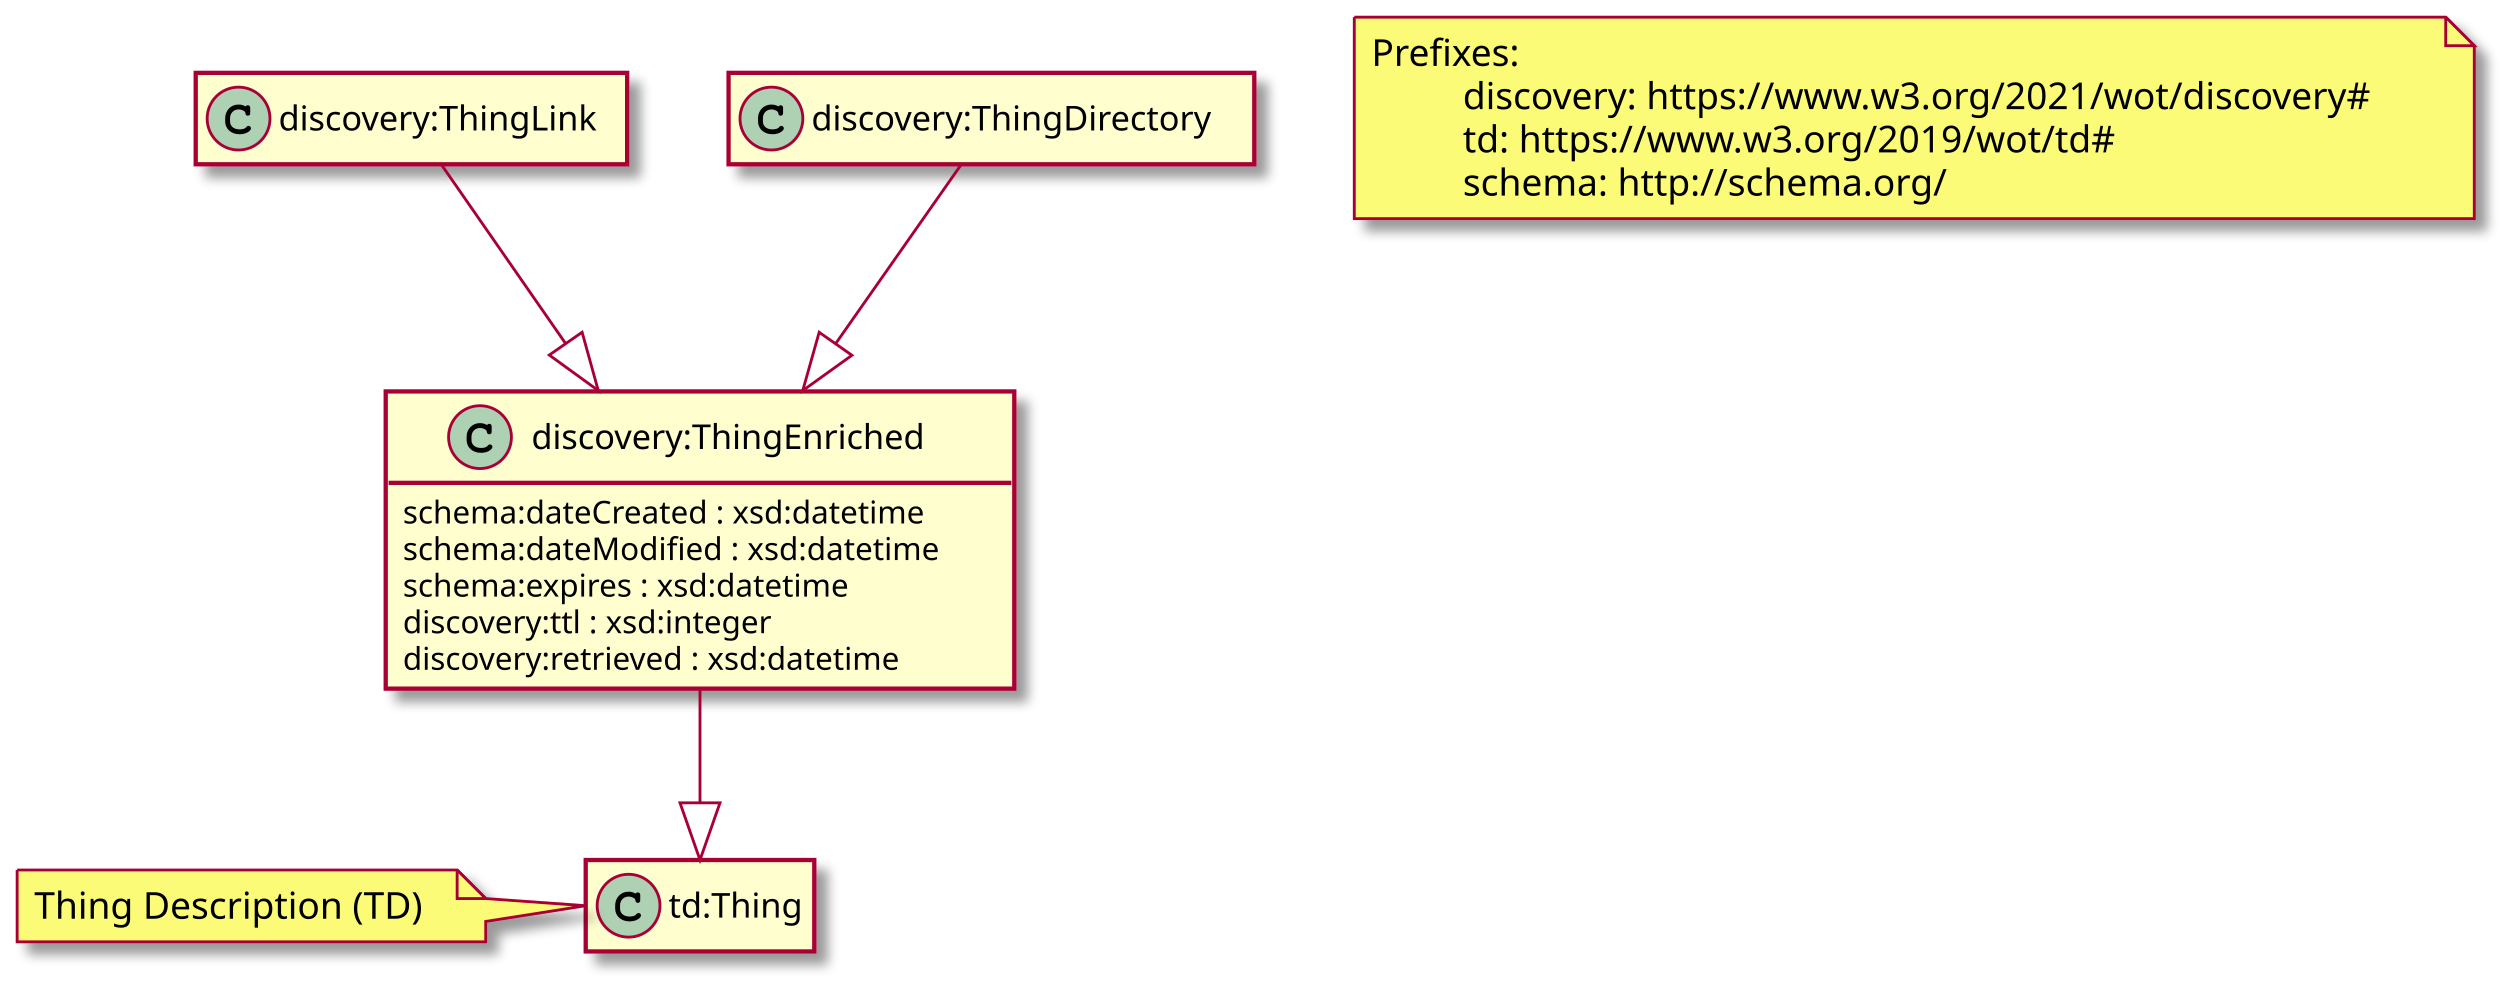
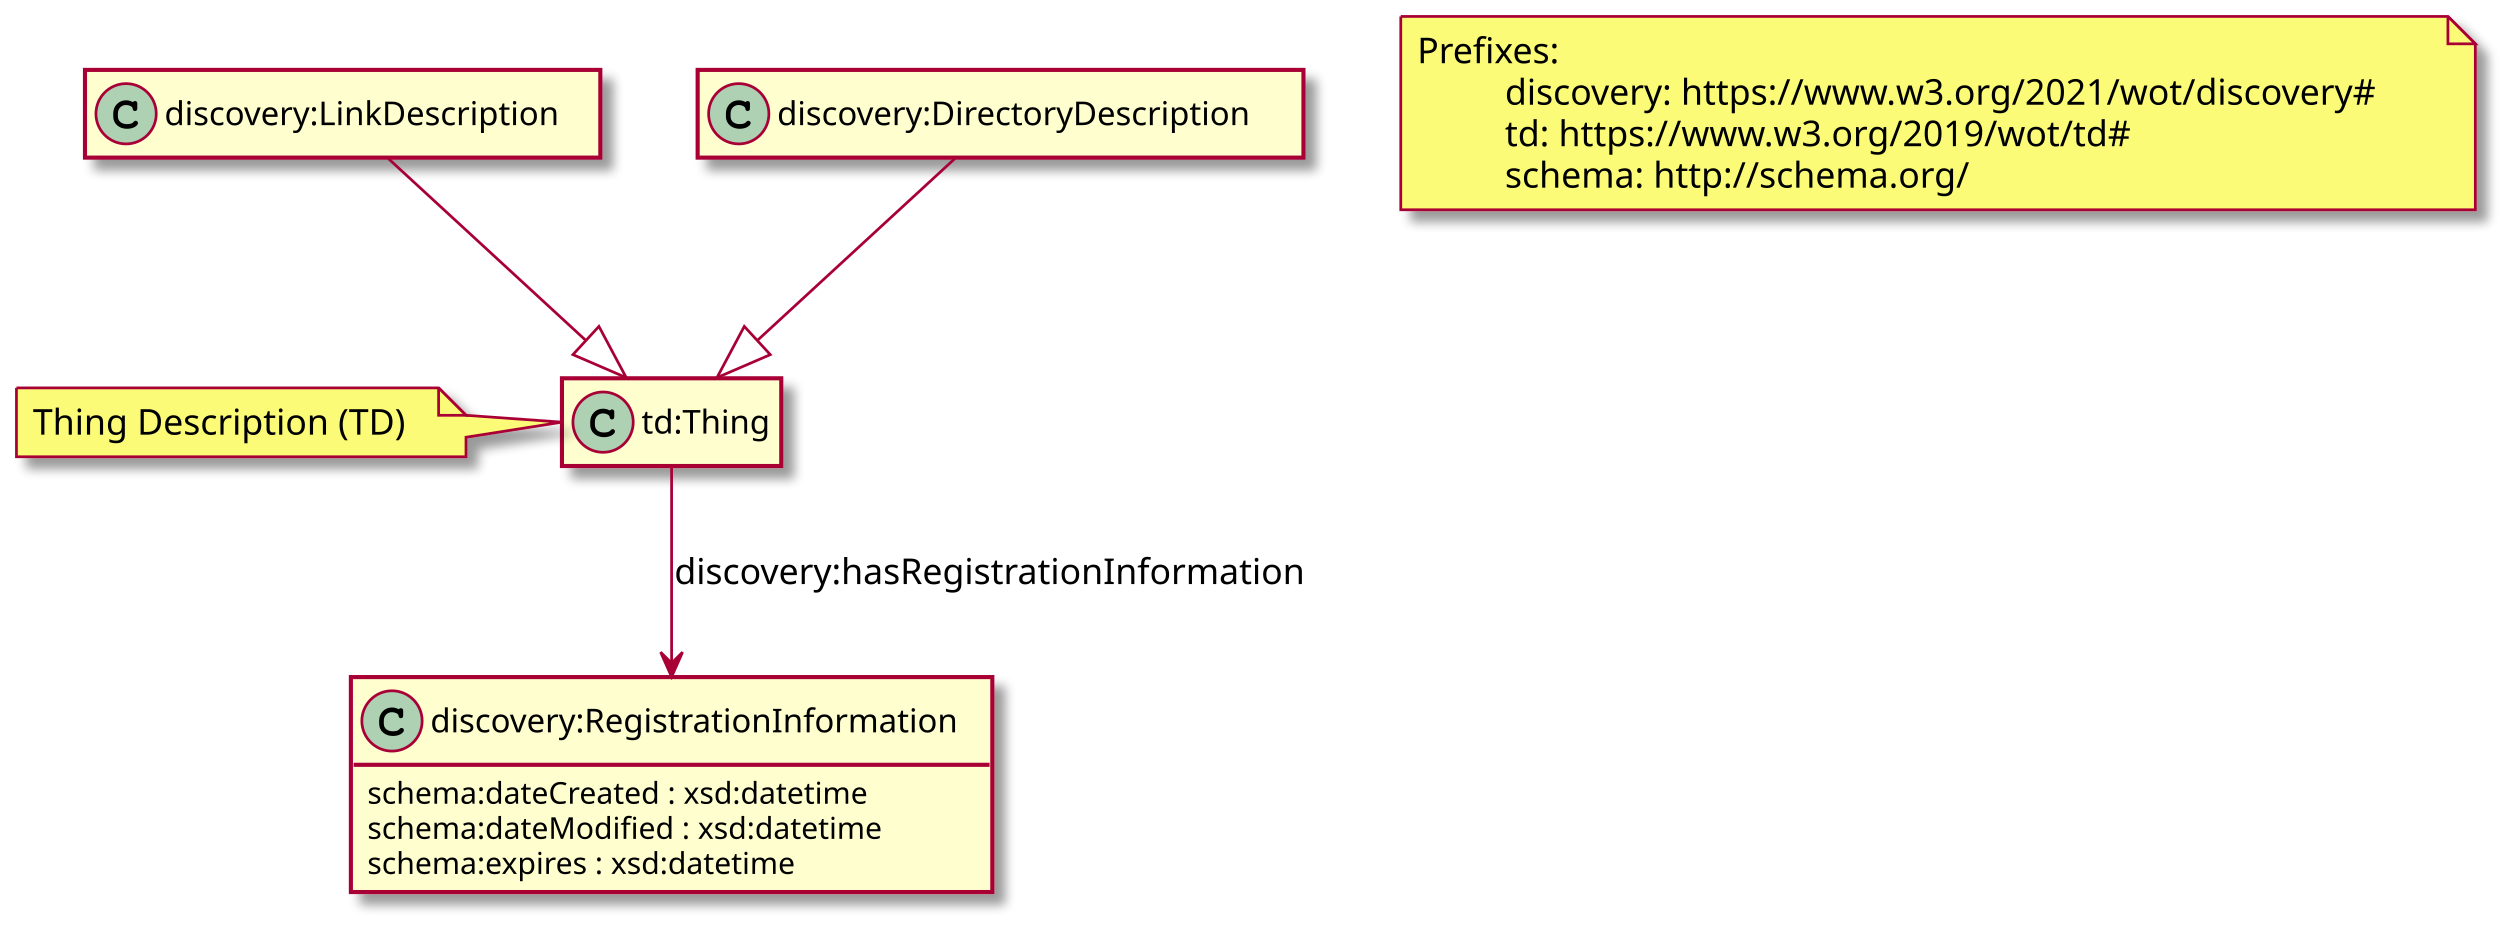
- <svg xmlns="http://www.w3.org/2000/svg" contentScriptType="application/ecmascript" contentStyleType="text/css" height="347px" preserveAspectRatio="none" style="width:875px;height:347px;background:#FFFFFF;" version="1.1" viewBox="0 0 875 347" width="875px" zoomAndPan="magnify">
+ <svg xmlns="http://www.w3.org/2000/svg" contentScriptType="application/ecmascript" contentStyleType="text/css" height="339px" preserveAspectRatio="none" style="width:912px;height:339px;" version="1.1" viewBox="0 0 912 339" width="912px" zoomAndPan="magnify">
  <defs>
-     <filter height="300%" id="frp5p00uoni5d" width="300%" x="-1" y="-1">
+     <filter height="300%" id="f1fqkrqw5huxug" width="300%" x="-1" y="-1">
      <feGaussianBlur result="blurOut" stdDeviation="2.0" />
      <feColorMatrix in="blurOut" result="blurOut2" type="matrix" values="0 0 0 0 0 0 0 0 0 0 0 0 0 0 0 0 0 0 .4 0" />
      <feOffset dx="4.0" dy="4.0" in="blurOut2" result="blurOut3" />
      <feBlend in="SourceGraphic" in2="blurOut3" mode="normal" />
    </filter>
  </defs>
  <g>
-     <rect codeLine="2" fill="#FEFECE" filter="url(#frp5p00uoni5d)" height="32" id="td:Thing" style="stroke:#A80036;stroke-width:1.5;" width="80" x="205" y="301" />
-     <ellipse cx="220" cy="317" fill="#ADD1B2" rx="11" ry="11" style="stroke:#A80036;stroke-width:1.0;" />
-     <path d="M222.344,312.672 C221.406,312.234 220.812,312.094 219.938,312.094 C217.312,312.094 215.312,314.172 215.312,316.891 L215.312,318.016 C215.312,320.594 217.422,322.484 220.312,322.484 C221.531,322.484 222.688,322.188 223.438,321.641 C224.016,321.234 224.344,320.781 224.344,320.391 C224.344,319.938 223.953,319.547 223.484,319.547 C223.266,319.547 223.062,319.625 222.875,319.812 C222.422,320.297 222.422,320.297 222.234,320.391 C221.812,320.656 221.125,320.781 220.359,320.781 C218.312,320.781 217.016,319.688 217.016,317.984 L217.016,316.891 C217.016,315.109 218.266,313.797 220,313.797 C220.578,313.797 221.188,313.953 221.656,314.203 C222.141,314.484 222.312,314.703 222.406,315.109 C222.469,315.516 222.5,315.641 222.641,315.766 C222.781,315.906 223.016,316.016 223.234,316.016 C223.5,316.016 223.766,315.875 223.938,315.656 C224.047,315.5 224.078,315.312 224.078,314.891 L224.078,313.469 C224.078,313.031 224.062,312.906 223.969,312.75 C223.812,312.484 223.531,312.344 223.234,312.344 C222.938,312.344 222.734,312.438 222.516,312.75 L222.344,312.672 Z " fill="#000000" />
-     <text fill="#000000" font-family="sans-serif" font-size="12" lengthAdjust="spacing" textLength="48" x="234" y="321.154">td:Thing</text>
-     <rect codeLine="4" fill="#FEFECE" filter="url(#frp5p00uoni5d)" height="104.023" id="discovery:ThingEnriched" style="stroke:#A80036;stroke-width:1.5;" width="220" x="135" y="137" />
-     <ellipse cx="168" cy="153" fill="#ADD1B2" rx="11" ry="11" style="stroke:#A80036;stroke-width:1.0;" />
-     <path d="M170.344,148.672 C169.406,148.234 168.812,148.094 167.938,148.094 C165.312,148.094 163.312,150.172 163.312,152.891 L163.312,154.016 C163.312,156.594 165.422,158.484 168.312,158.484 C169.531,158.484 170.688,158.188 171.438,157.641 C172.016,157.234 172.344,156.781 172.344,156.391 C172.344,155.938 171.953,155.547 171.484,155.547 C171.266,155.547 171.062,155.625 170.875,155.812 C170.422,156.297 170.422,156.297 170.234,156.391 C169.812,156.656 169.125,156.781 168.359,156.781 C166.312,156.781 165.016,155.688 165.016,153.984 L165.016,152.891 C165.016,151.109 166.266,149.797 168,149.797 C168.578,149.797 169.188,149.953 169.656,150.203 C170.141,150.484 170.312,150.703 170.406,151.109 C170.469,151.516 170.5,151.641 170.641,151.766 C170.781,151.906 171.016,152.016 171.234,152.016 C171.5,152.016 171.766,151.875 171.938,151.656 C172.047,151.5 172.078,151.312 172.078,150.891 L172.078,149.469 C172.078,149.031 172.062,148.906 171.969,148.75 C171.812,148.484 171.531,148.344 171.234,148.344 C170.938,148.344 170.734,148.438 170.516,148.75 L170.344,148.672 Z " fill="#000000" />
-     <text fill="#000000" font-family="sans-serif" font-size="12" lengthAdjust="spacing" textLength="148" x="186" y="157.154">discovery:ThingEnriched</text>
-     <line style="stroke:#A80036;stroke-width:1.5;" x1="136" x2="354" y1="169" y2="169" />
-     <text fill="#000000" font-family="sans-serif" font-size="11" lengthAdjust="spacing" textLength="206" x="141" y="183.21">schema:dateCreated : xsd:datetime</text>
-     <text fill="#000000" font-family="sans-serif" font-size="11" lengthAdjust="spacing" textLength="208" x="141" y="196.015">schema:dateModified : xsd:datetime</text>
-     <text fill="#000000" font-family="sans-serif" font-size="11" lengthAdjust="spacing" textLength="177" x="141" y="208.82">schema:expires : xsd:datetime</text>
-     <text fill="#000000" font-family="sans-serif" font-size="11" lengthAdjust="spacing" textLength="144" x="141" y="221.625">discovery:ttl : xsd:integer</text>
-     <text fill="#000000" font-family="sans-serif" font-size="11" lengthAdjust="spacing" textLength="197" x="141" y="234.429">discovery:retrieved : xsd:datetime</text>
-     <path d="M6,304.5 L6,329.633 A0,0 0 0 0 6,329.633 L170,329.633 A0,0 0 0 0 170,329.633 L170,322.5 L204.959,317 L170,314.5 L170,314.5 L160,304.5 L6,304.5 A0,0 0 0 0 6,304.5 " fill="#FBFB77" filter="url(#frp5p00uoni5d)" style="stroke:#A80036;stroke-width:1.0;" />
-     <path d="M160,304.5 L160,314.5 L170,314.5 L160,304.5 " fill="#FBFB77" style="stroke:#A80036;stroke-width:1.0;" />
-     <text fill="#000000" font-family="sans-serif" font-size="13" lengthAdjust="spacing" textLength="143" x="12" y="321.567">Thing Description (TD)</text>
-     <rect fill="#FEFECE" filter="url(#frp5p00uoni5d)" height="32" id="discovery:ThingLink" style="stroke:#A80036;stroke-width:1.5;" width="151" x="68.5" y="25.5" />
-     <ellipse cx="83.5" cy="41.5" fill="#ADD1B2" rx="11" ry="11" style="stroke:#A80036;stroke-width:1.0;" />
-     <path d="M85.844,37.172 C84.906,36.734 84.312,36.594 83.438,36.594 C80.812,36.594 78.812,38.672 78.812,41.391 L78.812,42.516 C78.812,45.094 80.922,46.984 83.812,46.984 C85.031,46.984 86.188,46.688 86.938,46.141 C87.516,45.734 87.844,45.281 87.844,44.891 C87.844,44.438 87.453,44.047 86.984,44.047 C86.766,44.047 86.562,44.125 86.375,44.312 C85.922,44.797 85.922,44.797 85.734,44.891 C85.312,45.156 84.625,45.281 83.859,45.281 C81.812,45.281 80.516,44.188 80.516,42.484 L80.516,41.391 C80.516,39.609 81.766,38.297 83.5,38.297 C84.078,38.297 84.688,38.453 85.156,38.703 C85.641,38.984 85.812,39.203 85.906,39.609 C85.969,40.016 86,40.141 86.141,40.266 C86.281,40.406 86.516,40.516 86.734,40.516 C87,40.516 87.266,40.375 87.438,40.156 C87.547,40 87.578,39.812 87.578,39.391 L87.578,37.969 C87.578,37.531 87.562,37.406 87.469,37.25 C87.312,36.984 87.031,36.844 86.734,36.844 C86.438,36.844 86.234,36.938 86.016,37.25 L85.844,37.172 Z " fill="#000000" />
-     <text fill="#000000" font-family="sans-serif" font-size="12" lengthAdjust="spacing" textLength="119" x="97.5" y="45.654">discovery:ThingLink</text>
-     <rect fill="#FEFECE" filter="url(#frp5p00uoni5d)" height="32" id="discovery:ThingDirectory" style="stroke:#A80036;stroke-width:1.5;" width="184" x="255" y="25.5" />
-     <ellipse cx="270" cy="41.5" fill="#ADD1B2" rx="11" ry="11" style="stroke:#A80036;stroke-width:1.0;" />
-     <path d="M272.344,37.172 C271.406,36.734 270.812,36.594 269.938,36.594 C267.312,36.594 265.312,38.672 265.312,41.391 L265.312,42.516 C265.312,45.094 267.422,46.984 270.312,46.984 C271.531,46.984 272.688,46.688 273.438,46.141 C274.016,45.734 274.344,45.281 274.344,44.891 C274.344,44.438 273.953,44.047 273.484,44.047 C273.266,44.047 273.062,44.125 272.875,44.312 C272.422,44.797 272.422,44.797 272.234,44.891 C271.812,45.156 271.125,45.281 270.359,45.281 C268.312,45.281 267.016,44.188 267.016,42.484 L267.016,41.391 C267.016,39.609 268.266,38.297 270,38.297 C270.578,38.297 271.188,38.453 271.656,38.703 C272.141,38.984 272.312,39.203 272.406,39.609 C272.469,40.016 272.5,40.141 272.641,40.266 C272.781,40.406 273.016,40.516 273.234,40.516 C273.5,40.516 273.766,40.375 273.938,40.156 C274.047,40 274.078,39.812 274.078,39.391 L274.078,37.969 C274.078,37.531 274.062,37.406 273.969,37.25 C273.812,36.984 273.531,36.844 273.234,36.844 C272.938,36.844 272.734,36.938 272.516,37.25 L272.344,37.172 Z " fill="#000000" />
-     <text fill="#000000" font-family="sans-serif" font-size="12" lengthAdjust="spacing" textLength="152" x="284" y="45.654">discovery:ThingDirectory</text>
-     <path d="M474,6 L474,76.531 L866,76.531 L866,16 L856,6 L474,6 " fill="#FBFB77" filter="url(#frp5p00uoni5d)" style="stroke:#A80036;stroke-width:1.0;" />
-     <path d="M856,6 L856,16 L866,16 L856,6 " fill="#FBFB77" style="stroke:#A80036;stroke-width:1.0;" />
-     <text fill="#000000" font-family="sans-serif" font-size="13" lengthAdjust="spacing" textLength="57" x="480" y="23.067">Prefixes:</text>
-     <text fill="#000000" font-family="sans-serif" font-size="13" lengthAdjust="spacing" textLength="339" x="512" y="38.2">discovery: https://www.w3.org/2021/wot/discovery#</text>
-     <text fill="#000000" font-family="sans-serif" font-size="13" lengthAdjust="spacing" textLength="241" x="512" y="53.333">td: https://www.w3.org/2019/wot/td#</text>
-     <text fill="#000000" font-family="sans-serif" font-size="13" lengthAdjust="spacing" textLength="179" x="512" y="68.465">schema: http://schema.org/</text>
-     <path codeLine="20" d="M245,241.249 C245,254.537 245,268.548 245,280.803 " fill="none" id="discovery:ThingEnriched-to-td:Thing" style="stroke:#A80036;stroke-width:1.0;" />
-     <polygon fill="none" points="252,280.989,245,300.989,238,280.989,252,280.989" style="stroke:#A80036;stroke-width:1.0;" />
-     <path codeLine="21" d="M154.428,57.523 C164.861,72.553 181.663,96.757 197.978,120.26 " fill="none" id="discovery:ThingLink-to-discovery:ThingEnriched" style="stroke:#A80036;stroke-width:1.0;" />
-     <polygon fill="none" points="203.737,116.281,209.391,136.702,192.236,124.264,203.737,116.281" style="stroke:#A80036;stroke-width:1.0;" />
-     <path codeLine="22" d="M336.468,57.523 C325.932,72.553 308.964,96.757 292.488,120.26 " fill="none" id="discovery:ThingDirectory-to-discovery:ThingEnriched" style="stroke:#A80036;stroke-width:1.0;" />
-     <polygon fill="none" points="298.174,124.344,280.961,136.702,286.71,116.307,298.174,124.344" style="stroke:#A80036;stroke-width:1.0;" />
+     <rect codeLine="2" fill="#FEFECE" filter="url(#f1fqkrqw5huxug)" height="32" id="td:Thing" style="stroke:#A80036;stroke-width:1.5;" width="80" x="205" y="138" />
+     <ellipse cx="220" cy="154" fill="#ADD1B2" rx="11" ry="11" style="stroke:#A80036;stroke-width:1.0;" />
+     <path d="M222.344,149.672 C221.406,149.234 220.812,149.094 219.938,149.094 C217.312,149.094 215.312,151.172 215.312,153.891 L215.312,155.016 C215.312,157.594 217.422,159.484 220.312,159.484 C221.531,159.484 222.688,159.188 223.438,158.641 C224.016,158.234 224.344,157.781 224.344,157.391 C224.344,156.938 223.953,156.547 223.484,156.547 C223.266,156.547 223.062,156.625 222.875,156.812 C222.422,157.297 222.422,157.297 222.234,157.391 C221.812,157.656 221.125,157.781 220.359,157.781 C218.312,157.781 217.016,156.688 217.016,154.984 L217.016,153.891 C217.016,152.109 218.266,150.797 220,150.797 C220.578,150.797 221.188,150.953 221.656,151.203 C222.141,151.484 222.312,151.703 222.406,152.109 C222.469,152.516 222.5,152.641 222.641,152.766 C222.781,152.906 223.016,153.016 223.234,153.016 C223.5,153.016 223.766,152.875 223.938,152.656 C224.047,152.5 224.078,152.312 224.078,151.891 L224.078,150.469 C224.078,150.031 224.062,149.906 223.969,149.75 C223.812,149.484 223.531,149.344 223.234,149.344 C222.938,149.344 222.734,149.438 222.516,149.75 L222.344,149.672 Z " fill="#000000" />
+     <text fill="#000000" font-family="sans-serif" font-size="12" lengthAdjust="spacing" textLength="48" x="234" y="158.154">td:Thing</text>
+     <rect codeLine="4" fill="#FEFECE" filter="url(#f1fqkrqw5huxug)" height="78.414" id="discovery:RegistrationInformation" style="stroke:#A80036;stroke-width:1.5;" width="234" x="128" y="247" />
+     <ellipse cx="143" cy="263" fill="#ADD1B2" rx="11" ry="11" style="stroke:#A80036;stroke-width:1.0;" />
+     <path d="M145.344,258.672 C144.406,258.234 143.812,258.094 142.938,258.094 C140.312,258.094 138.312,260.172 138.312,262.891 L138.312,264.016 C138.312,266.594 140.422,268.484 143.312,268.484 C144.531,268.484 145.688,268.188 146.438,267.641 C147.016,267.234 147.344,266.781 147.344,266.391 C147.344,265.938 146.953,265.547 146.484,265.547 C146.266,265.547 146.062,265.625 145.875,265.812 C145.422,266.297 145.422,266.297 145.234,266.391 C144.812,266.656 144.125,266.781 143.359,266.781 C141.312,266.781 140.016,265.688 140.016,263.984 L140.016,262.891 C140.016,261.109 141.266,259.797 143,259.797 C143.578,259.797 144.188,259.953 144.656,260.203 C145.141,260.484 145.312,260.703 145.406,261.109 C145.469,261.516 145.5,261.641 145.641,261.766 C145.781,261.906 146.016,262.016 146.234,262.016 C146.5,262.016 146.766,261.875 146.938,261.656 C147.047,261.5 147.078,261.312 147.078,260.891 L147.078,259.469 C147.078,259.031 147.062,258.906 146.969,258.75 C146.812,258.484 146.531,258.344 146.234,258.344 C145.938,258.344 145.734,258.438 145.516,258.75 L145.344,258.672 Z " fill="#000000" />
+     <text fill="#000000" font-family="sans-serif" font-size="12" lengthAdjust="spacing" textLength="202" x="157" y="267.154">discovery:RegistrationInformation</text>
+     <line style="stroke:#A80036;stroke-width:1.5;" x1="129" x2="361" y1="279" y2="279" />
+     <text fill="#000000" font-family="sans-serif" font-size="11" lengthAdjust="spacing" textLength="206" x="134" y="293.21">schema:dateCreated : xsd:datetime</text>
+     <text fill="#000000" font-family="sans-serif" font-size="11" lengthAdjust="spacing" textLength="208" x="134" y="306.015">schema:dateModified : xsd:datetime</text>
+     <text fill="#000000" font-family="sans-serif" font-size="11" lengthAdjust="spacing" textLength="177" x="134" y="318.82">schema:expires : xsd:datetime</text>
+     <path d="M6,141.5 L6,166.633 A0,0 0 0 0 6,166.633 L170,166.633 A0,0 0 0 0 170,166.633 L170,159.5 L204.959,154 L170,151.5 L170,151.5 L160,141.5 L6,141.5 A0,0 0 0 0 6,141.5 " fill="#FBFB77" filter="url(#f1fqkrqw5huxug)" style="stroke:#A80036;stroke-width:1.0;" />
+     <path d="M160,141.5 L160,151.5 L170,151.5 L160,141.5 " fill="#FBFB77" style="stroke:#A80036;stroke-width:1.0;" />
+     <text fill="#000000" font-family="sans-serif" font-size="13" lengthAdjust="spacing" textLength="143" x="12" y="158.567">Thing Description (TD)</text>
+     <rect fill="#FEFECE" filter="url(#f1fqkrqw5huxug)" height="32" id="discovery:LinkDescription" style="stroke:#A80036;stroke-width:1.5;" width="188" x="31" y="25.5" />
+     <ellipse cx="46" cy="41.5" fill="#ADD1B2" rx="11" ry="11" style="stroke:#A80036;stroke-width:1.0;" />
+     <path d="M48.344,37.172 C47.406,36.734 46.812,36.594 45.938,36.594 C43.312,36.594 41.312,38.672 41.312,41.391 L41.312,42.516 C41.312,45.094 43.422,46.984 46.312,46.984 C47.531,46.984 48.688,46.688 49.438,46.141 C50.016,45.734 50.344,45.281 50.344,44.891 C50.344,44.438 49.953,44.047 49.484,44.047 C49.266,44.047 49.062,44.125 48.875,44.312 C48.422,44.797 48.422,44.797 48.234,44.891 C47.812,45.156 47.125,45.281 46.359,45.281 C44.312,45.281 43.016,44.188 43.016,42.484 L43.016,41.391 C43.016,39.609 44.266,38.297 46,38.297 C46.578,38.297 47.188,38.453 47.656,38.703 C48.141,38.984 48.312,39.203 48.406,39.609 C48.469,40.016 48.5,40.141 48.641,40.266 C48.781,40.406 49.016,40.516 49.234,40.516 C49.5,40.516 49.766,40.375 49.938,40.156 C50.047,40 50.078,39.812 50.078,39.391 L50.078,37.969 C50.078,37.531 50.062,37.406 49.969,37.25 C49.812,36.984 49.531,36.844 49.234,36.844 C48.938,36.844 48.734,36.938 48.516,37.25 L48.344,37.172 Z " fill="#000000" />
+     <text fill="#000000" font-family="sans-serif" font-size="12" lengthAdjust="spacing" textLength="156" x="60" y="45.654">discovery:LinkDescription</text>
+     <rect fill="#FEFECE" filter="url(#f1fqkrqw5huxug)" height="32" id="discovery:DirectoryDescription" style="stroke:#A80036;stroke-width:1.5;" width="221" x="254.5" y="25.5" />
+     <ellipse cx="269.5" cy="41.5" fill="#ADD1B2" rx="11" ry="11" style="stroke:#A80036;stroke-width:1.0;" />
+     <path d="M271.844,37.172 C270.906,36.734 270.312,36.594 269.438,36.594 C266.812,36.594 264.812,38.672 264.812,41.391 L264.812,42.516 C264.812,45.094 266.922,46.984 269.812,46.984 C271.031,46.984 272.188,46.688 272.938,46.141 C273.516,45.734 273.844,45.281 273.844,44.891 C273.844,44.438 273.453,44.047 272.984,44.047 C272.766,44.047 272.562,44.125 272.375,44.312 C271.922,44.797 271.922,44.797 271.734,44.891 C271.312,45.156 270.625,45.281 269.859,45.281 C267.812,45.281 266.516,44.188 266.516,42.484 L266.516,41.391 C266.516,39.609 267.766,38.297 269.5,38.297 C270.078,38.297 270.688,38.453 271.156,38.703 C271.641,38.984 271.812,39.203 271.906,39.609 C271.969,40.016 272,40.141 272.141,40.266 C272.281,40.406 272.516,40.516 272.734,40.516 C273,40.516 273.266,40.375 273.438,40.156 C273.547,40 273.578,39.812 273.578,39.391 L273.578,37.969 C273.578,37.531 273.562,37.406 273.469,37.25 C273.312,36.984 273.031,36.844 272.734,36.844 C272.438,36.844 272.234,36.938 272.016,37.25 L271.844,37.172 Z " fill="#000000" />
+     <text fill="#000000" font-family="sans-serif" font-size="12" lengthAdjust="spacing" textLength="189" x="283.5" y="45.654">discovery:DirectoryDescription</text>
+     <path d="M511,6 L511,76.531 L903,76.531 L903,16 L893,6 L511,6 " fill="#FBFB77" filter="url(#f1fqkrqw5huxug)" style="stroke:#A80036;stroke-width:1.0;" />
+     <path d="M893,6 L893,16 L903,16 L893,6 " fill="#FBFB77" style="stroke:#A80036;stroke-width:1.0;" />
+     <text fill="#000000" font-family="sans-serif" font-size="13" lengthAdjust="spacing" textLength="57" x="517" y="23.067">Prefixes:</text>
+     <text fill="#000000" font-family="sans-serif" font-size="13" lengthAdjust="spacing" textLength="339" x="549" y="38.2">discovery: https://www.w3.org/2021/wot/discovery#</text>
+     <text fill="#000000" font-family="sans-serif" font-size="13" lengthAdjust="spacing" textLength="241" x="549" y="53.333">td: https://www.w3.org/2019/wot/td#</text>
+     <text fill="#000000" font-family="sans-serif" font-size="13" lengthAdjust="spacing" textLength="179" x="549" y="68.465">schema: http://schema.org/</text>
+     <path codeLine="16" d="M245,170.167 C245,187.613 245,217.028 245,241.719 " fill="none" id="td:Thing-to-discovery:RegistrationInformation" style="stroke:#A80036;stroke-width:1.0;" />
+     <polygon fill="#A80036" points="245,246.91,249,237.91,245,241.91,241,237.91,245,246.91" style="stroke:#A80036;stroke-width:1.0;" />
+     <text fill="#000000" font-family="sans-serif" font-size="13" lengthAdjust="spacing" textLength="241" x="246" y="213.067">discovery:hasRegistrationInformation</text>
+     <path codeLine="19" d="M141.685,57.865 C160.224,74.935 190.574,102.883 213.594,124.081 " fill="none" id="discovery:LinkDescription-to-td:Thing" style="stroke:#A80036;stroke-width:1.0;" />
+     <polygon fill="none" points="218.485,119.069,228.456,137.766,209.002,129.368,218.485,119.069" style="stroke:#A80036;stroke-width:1.0;" />
+     <path codeLine="20" d="M348.315,57.865 C329.776,74.935 299.426,102.883 276.406,124.081 " fill="none" id="discovery:DirectoryDescription-to-td:Thing" style="stroke:#A80036;stroke-width:1.0;" />
+     <polygon fill="none" points="280.998,129.368,261.544,137.766,271.515,119.069,280.998,129.368" style="stroke:#A80036;stroke-width:1.0;" />
  </g>
</svg>
